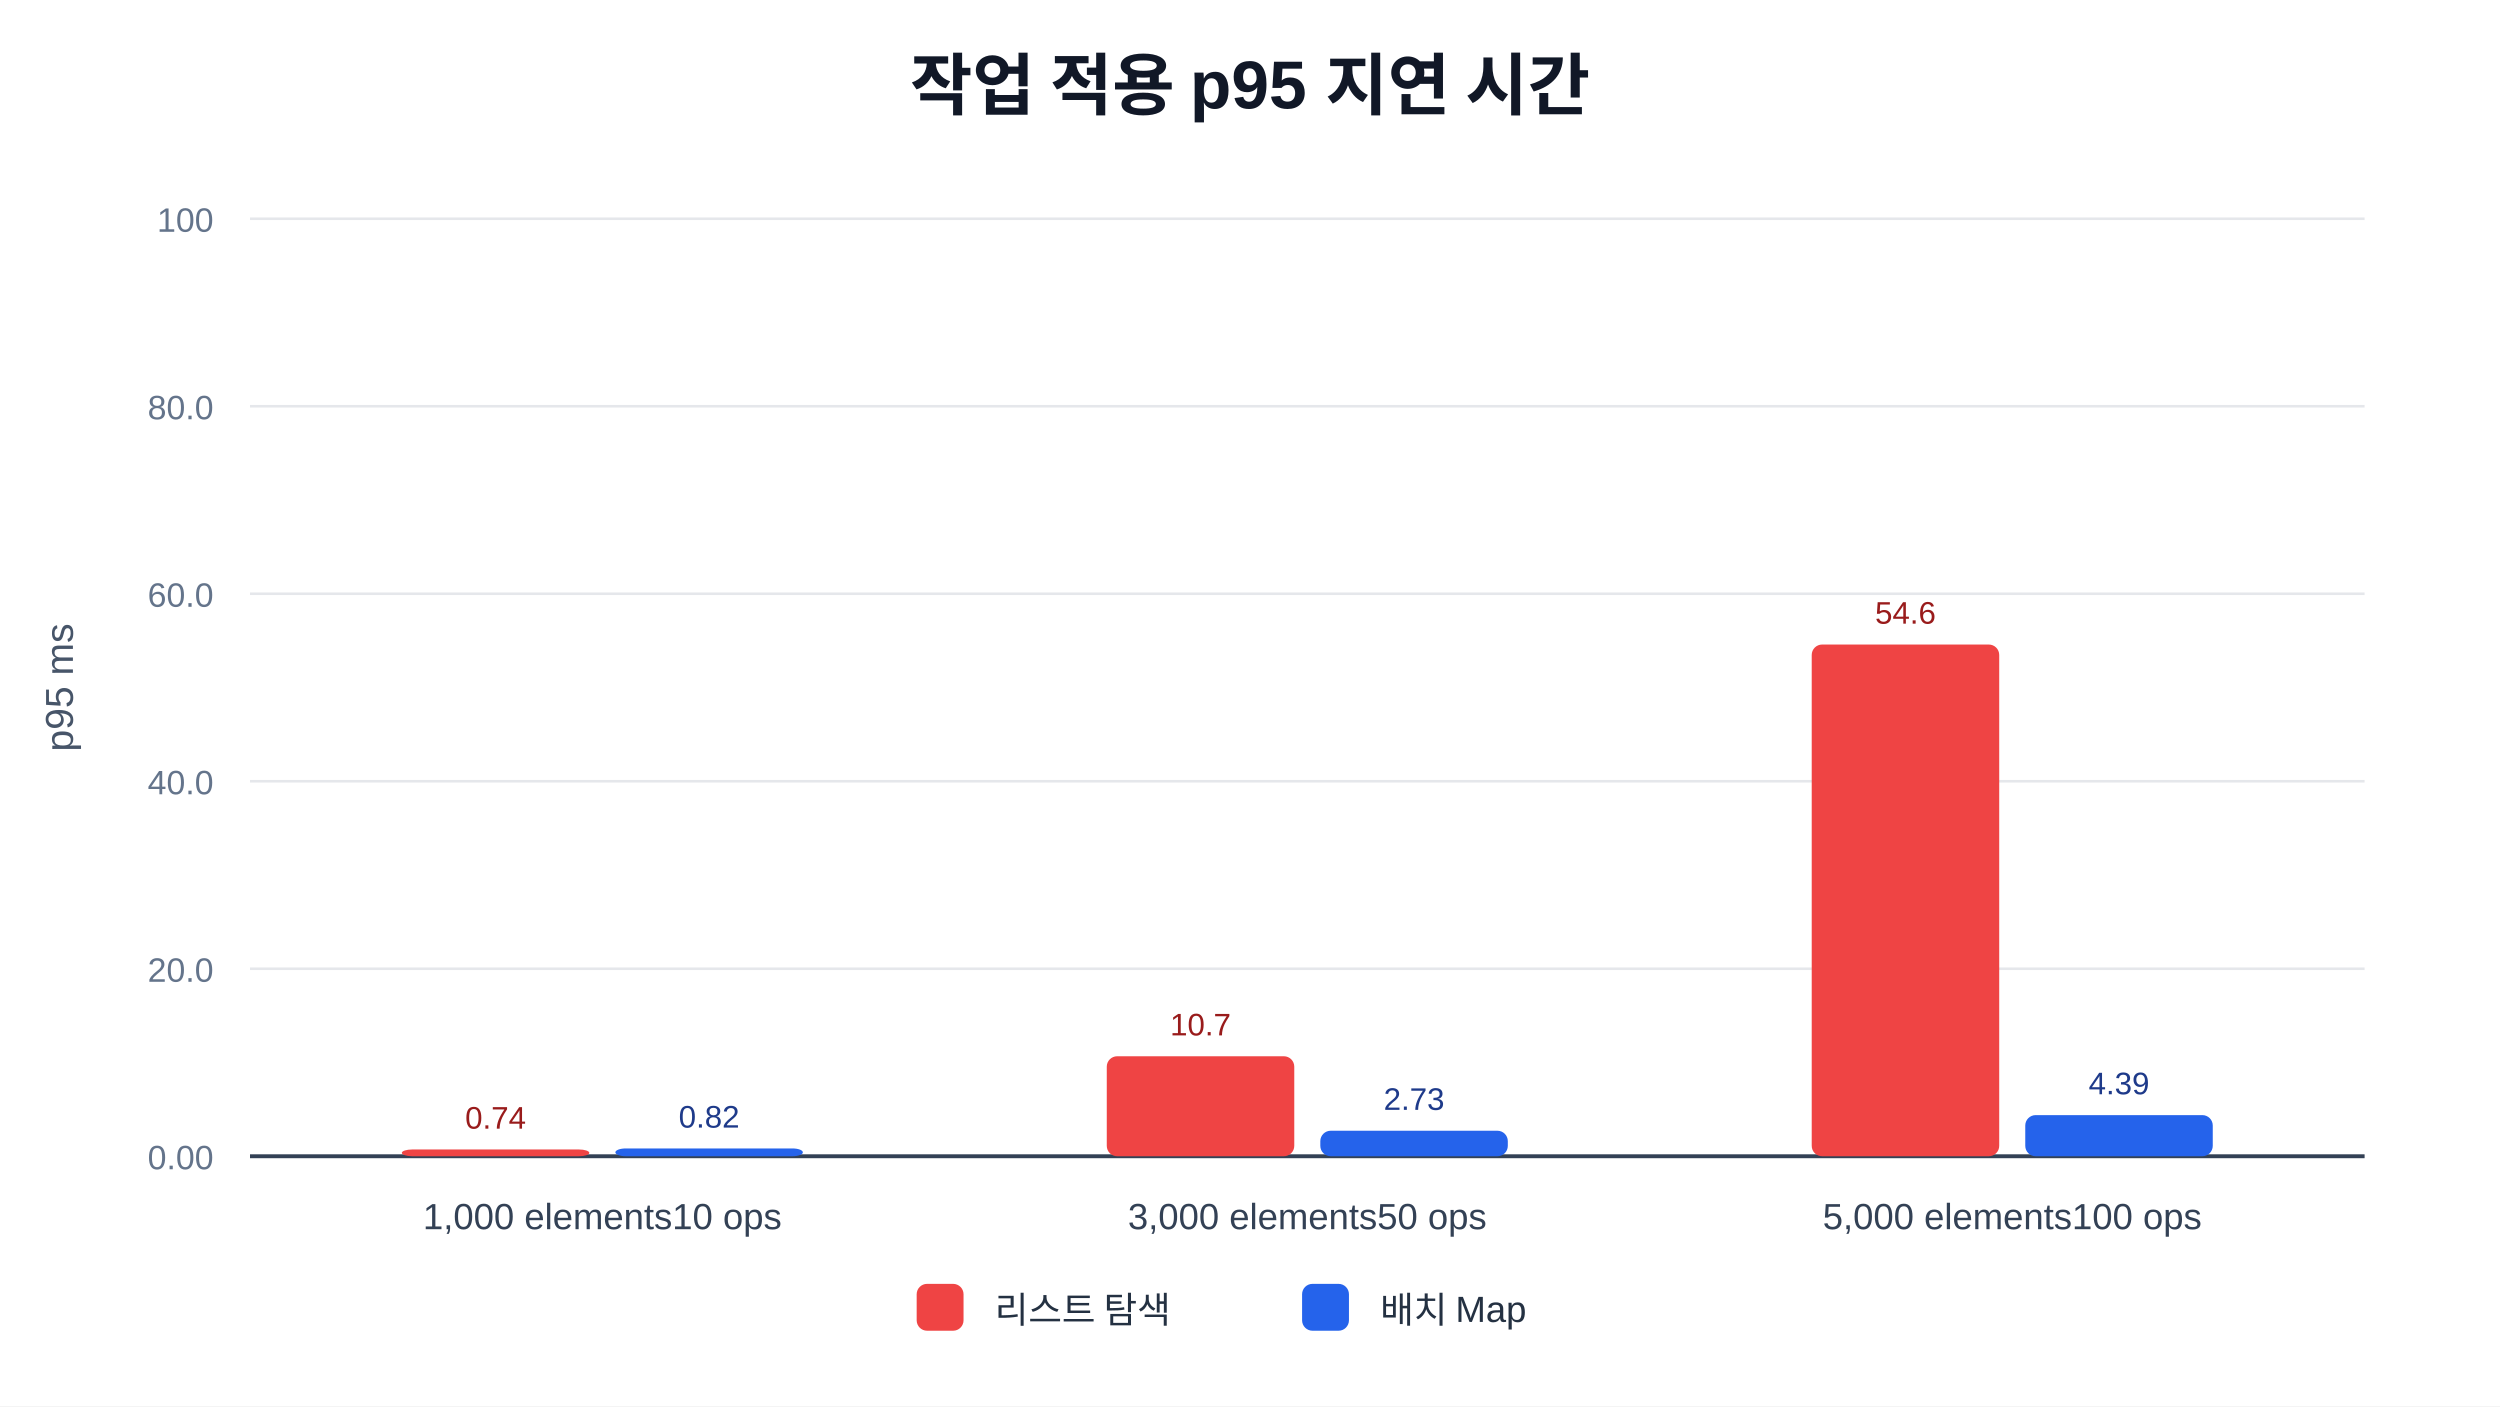
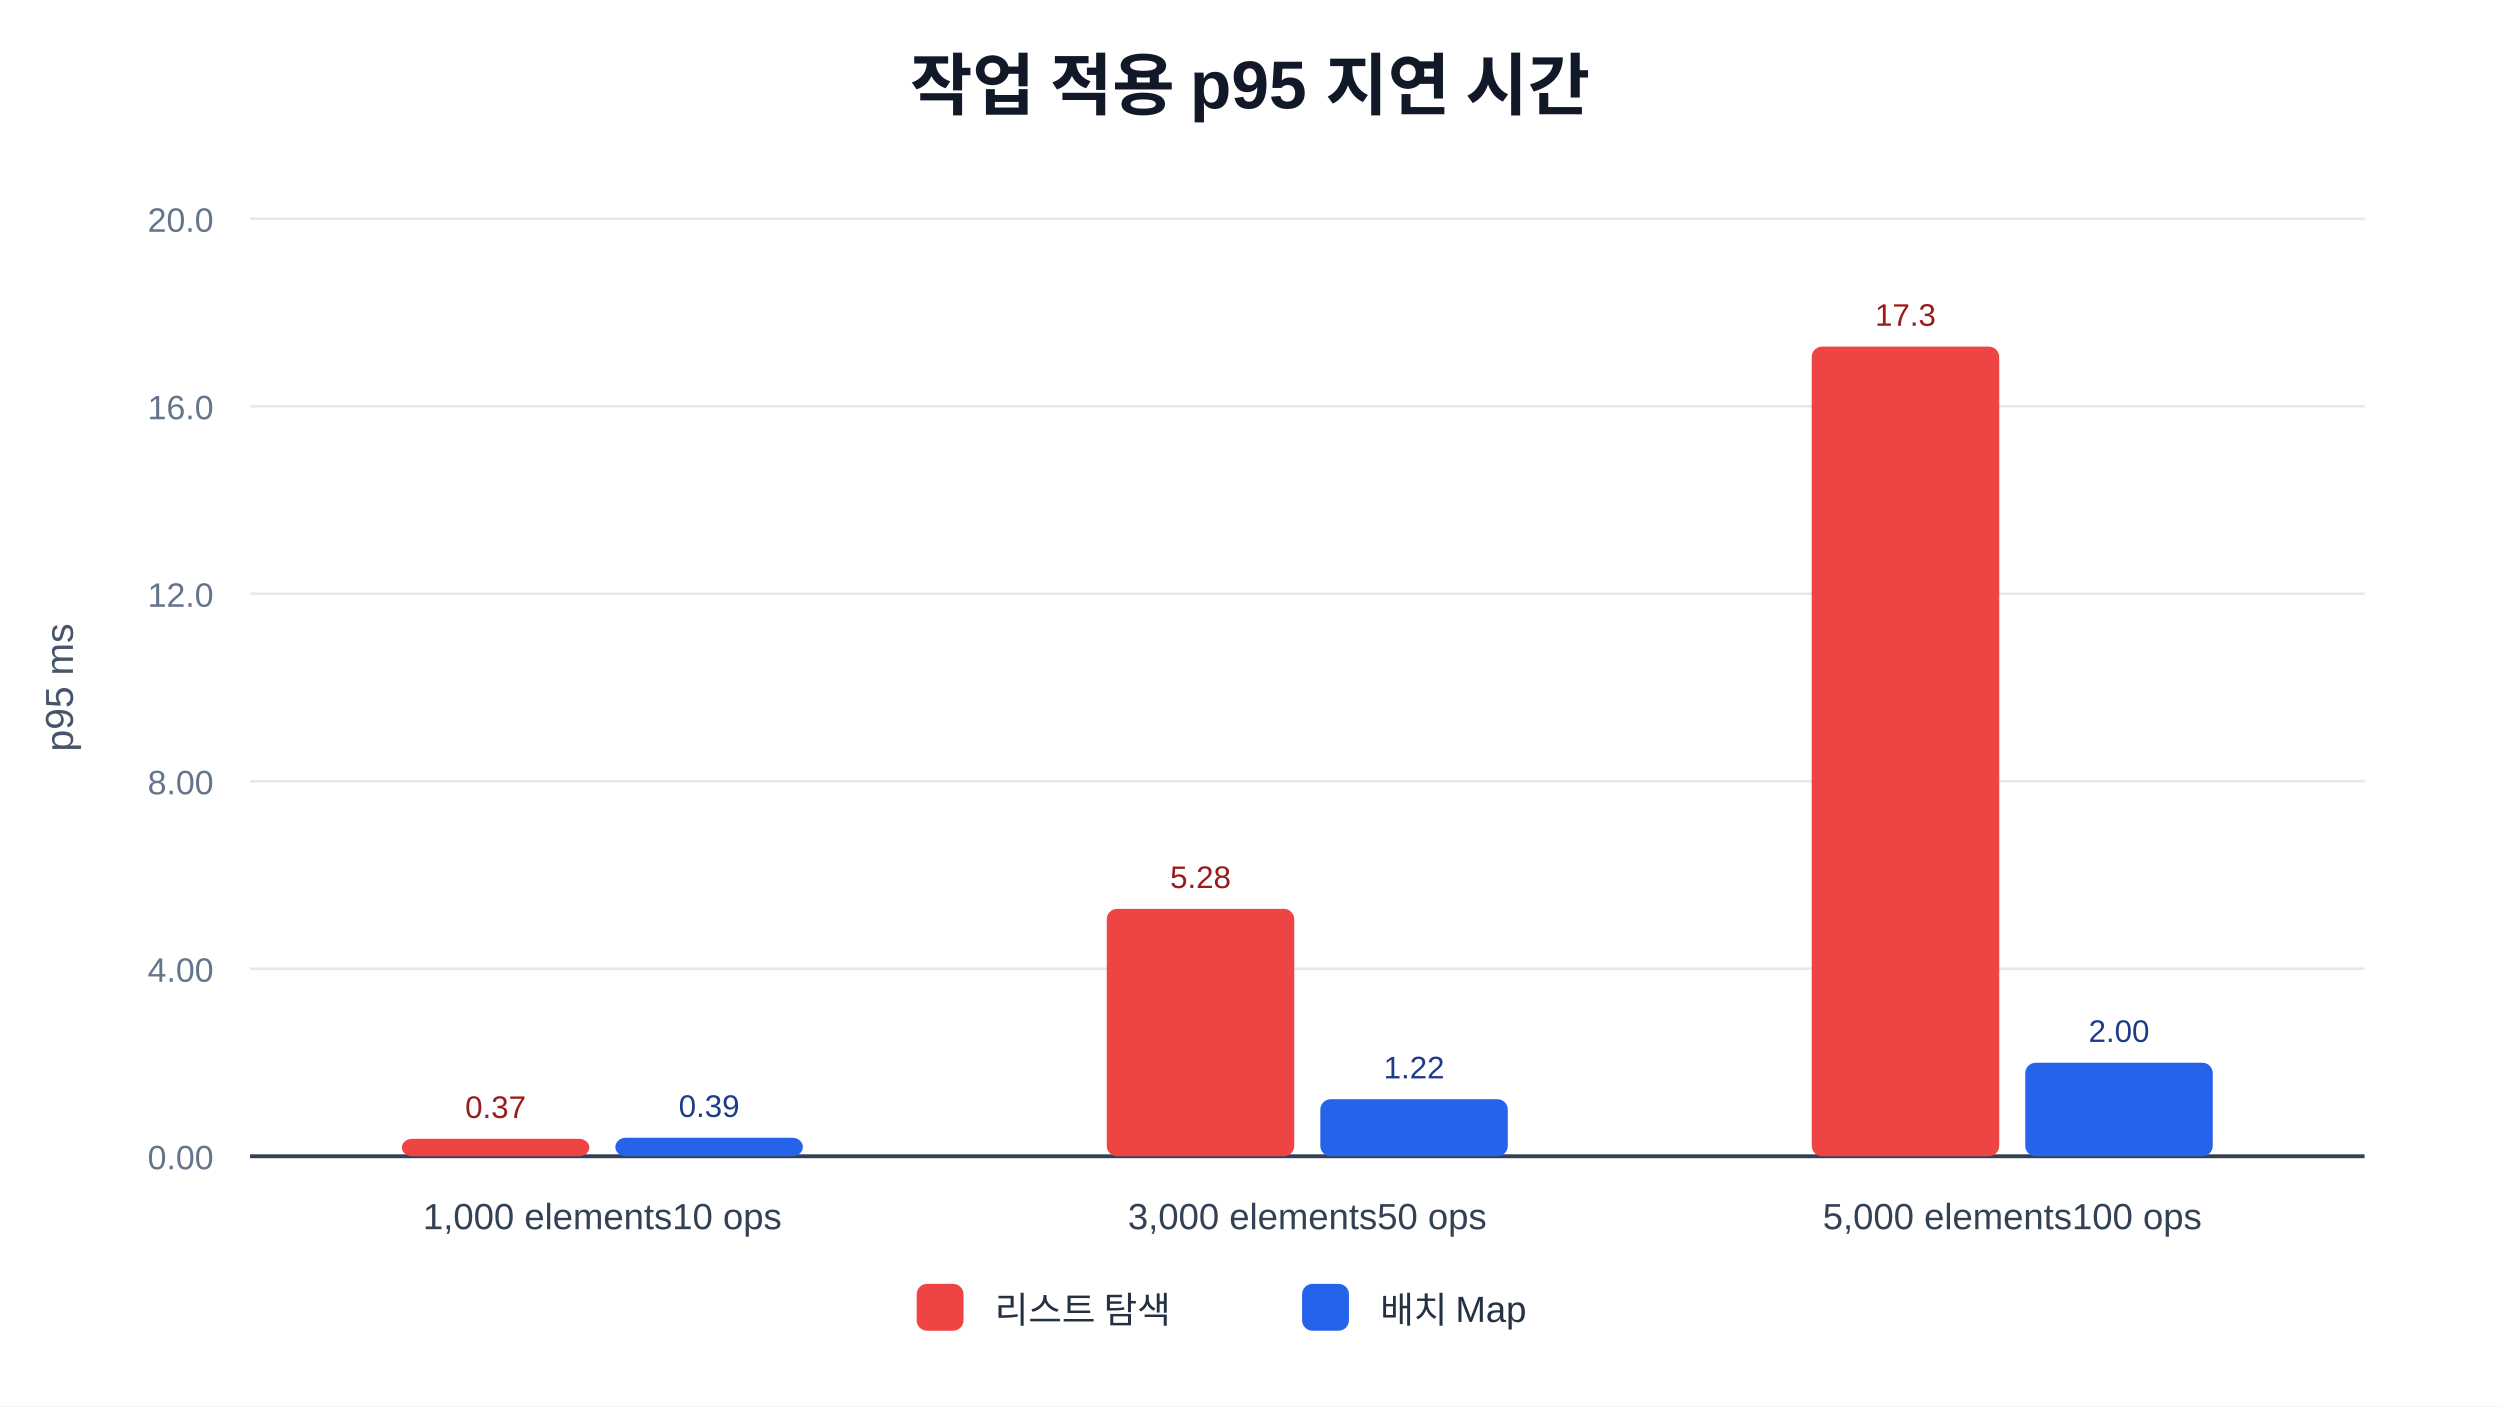
<svg xmlns="http://www.w3.org/2000/svg" width="960" height="540" viewBox="0 0 960 540">
  <rect width="100%" height="100%" fill="#ffffff" />
  <text x="480.0" y="42.0" text-anchor="middle" font-size="26" font-weight="700" fill="#111827" font-family="Arial, sans-serif">작업 적용 p95 지연 시간</text>
  <text transform="rotate(-90 28 264.0)" x="28.0" y="264.0" text-anchor="middle" font-size="15" font-weight="400" fill="#475569" font-family="Arial, sans-serif">p95 ms</text>
  <line x1="96" y1="444.0" x2="908" y2="444.0" stroke="#e5e7eb" stroke-width="1" />
  <text x="82.0" y="449.0" text-anchor="end" font-size="13" font-weight="400" fill="#64748b" font-family="Arial, sans-serif">0.00</text>
  <line x1="96" y1="372.0" x2="908" y2="372.0" stroke="#e5e7eb" stroke-width="1" />
-   <text x="82.0" y="377.0" text-anchor="end" font-size="13" font-weight="400" fill="#64748b" font-family="Arial, sans-serif">20.0</text>
+   <text x="82.0" y="377.0" text-anchor="end" font-size="13" font-weight="400" fill="#64748b" font-family="Arial, sans-serif">4.00</text>
  <line x1="96" y1="300.0" x2="908" y2="300.0" stroke="#e5e7eb" stroke-width="1" />
-   <text x="82.0" y="305.0" text-anchor="end" font-size="13" font-weight="400" fill="#64748b" font-family="Arial, sans-serif">40.0</text>
+   <text x="82.0" y="305.0" text-anchor="end" font-size="13" font-weight="400" fill="#64748b" font-family="Arial, sans-serif">8.00</text>
  <line x1="96" y1="228.0" x2="908" y2="228.0" stroke="#e5e7eb" stroke-width="1" />
-   <text x="82.0" y="233.0" text-anchor="end" font-size="13" font-weight="400" fill="#64748b" font-family="Arial, sans-serif">60.0</text>
+   <text x="82.0" y="233.0" text-anchor="end" font-size="13" font-weight="400" fill="#64748b" font-family="Arial, sans-serif">12.0</text>
  <line x1="96" y1="156.0" x2="908" y2="156.0" stroke="#e5e7eb" stroke-width="1" />
-   <text x="82.0" y="161.0" text-anchor="end" font-size="13" font-weight="400" fill="#64748b" font-family="Arial, sans-serif">80.0</text>
+   <text x="82.0" y="161.0" text-anchor="end" font-size="13" font-weight="400" fill="#64748b" font-family="Arial, sans-serif">16.0</text>
  <line x1="96" y1="84.0" x2="908" y2="84.0" stroke="#e5e7eb" stroke-width="1" />
-   <text x="82.0" y="89.0" text-anchor="end" font-size="13" font-weight="400" fill="#64748b" font-family="Arial, sans-serif">100</text>
+   <text x="82.0" y="89.0" text-anchor="end" font-size="13" font-weight="400" fill="#64748b" font-family="Arial, sans-serif">20.0</text>
  <line x1="96" y1="444" x2="908" y2="444" stroke="#334155" stroke-width="1.5" />
-   <rect x="154.3" y="441.4" width="72.0" height="2.6" rx="4" fill="#ef4444" />
-   <rect x="236.3" y="441.0" width="72.0" height="3.0" rx="4" fill="#2563eb" />
-   <text x="190.3" y="433.4" text-anchor="middle" font-size="12" font-weight="400" fill="#991b1b" font-family="Arial, sans-serif">0.74</text>
-   <text x="272.3" y="433.0" text-anchor="middle" font-size="12" font-weight="400" fill="#1e3a8a" font-family="Arial, sans-serif">0.82</text>
+   <rect x="154.3" y="437.3" width="72.0" height="6.7" rx="4" fill="#ef4444" />
+   <rect x="236.3" y="436.9" width="72.0" height="7.1" rx="4" fill="#2563eb" />
+   <text x="190.3" y="429.3" text-anchor="middle" font-size="12" font-weight="400" fill="#991b1b" font-family="Arial, sans-serif">0.37</text>
+   <text x="272.3" y="428.9" text-anchor="middle" font-size="12" font-weight="400" fill="#1e3a8a" font-family="Arial, sans-serif">0.39</text>
  <text x="231.3" y="472.0" text-anchor="middle" font-size="14" font-weight="400" fill="#334155" font-family="Arial, sans-serif">1,000 elements
10 ops</text>
-   <rect x="425.0" y="405.6" width="72.0" height="38.4" rx="4" fill="#ef4444" />
-   <rect x="507.0" y="434.2" width="72.0" height="9.8" rx="4" fill="#2563eb" />
-   <text x="461.0" y="397.6" text-anchor="middle" font-size="12" font-weight="400" fill="#991b1b" font-family="Arial, sans-serif">10.7</text>
-   <text x="543.0" y="426.2" text-anchor="middle" font-size="12" font-weight="400" fill="#1e3a8a" font-family="Arial, sans-serif">2.73</text>
+   <rect x="425.0" y="349.0" width="72.0" height="95.0" rx="4" fill="#ef4444" />
+   <rect x="507.0" y="422.1" width="72.0" height="21.9" rx="4" fill="#2563eb" />
+   <text x="461.0" y="341.0" text-anchor="middle" font-size="12" font-weight="400" fill="#991b1b" font-family="Arial, sans-serif">5.28</text>
+   <text x="543.0" y="414.1" text-anchor="middle" font-size="12" font-weight="400" fill="#1e3a8a" font-family="Arial, sans-serif">1.22</text>
  <text x="502.0" y="472.0" text-anchor="middle" font-size="14" font-weight="400" fill="#334155" font-family="Arial, sans-serif">3,000 elements
50 ops</text>
-   <rect x="695.7" y="247.5" width="72.0" height="196.5" rx="4" fill="#ef4444" />
-   <rect x="777.7" y="428.2" width="72.0" height="15.8" rx="4" fill="#2563eb" />
-   <text x="731.7" y="239.5" text-anchor="middle" font-size="12" font-weight="400" fill="#991b1b" font-family="Arial, sans-serif">54.6</text>
-   <text x="813.7" y="420.2" text-anchor="middle" font-size="12" font-weight="400" fill="#1e3a8a" font-family="Arial, sans-serif">4.39</text>
+   <rect x="695.7" y="133.1" width="72.0" height="310.9" rx="4" fill="#ef4444" />
+   <rect x="777.7" y="408.1" width="72.0" height="35.9" rx="4" fill="#2563eb" />
+   <text x="731.7" y="125.1" text-anchor="middle" font-size="12" font-weight="400" fill="#991b1b" font-family="Arial, sans-serif">17.3</text>
+   <text x="813.7" y="400.1" text-anchor="middle" font-size="12" font-weight="400" fill="#1e3a8a" font-family="Arial, sans-serif">2.00</text>
  <text x="772.7" y="472.0" text-anchor="middle" font-size="14" font-weight="400" fill="#334155" font-family="Arial, sans-serif">5,000 elements
100 ops</text>
  <rect x="352.0" y="493" width="18" height="18" rx="4" fill="#ef4444" />
  <text x="382.0" y="508.0" text-anchor="start" font-size="14" font-weight="400" fill="#243142" font-family="Arial, sans-serif">리스트 탐색</text>
  <rect x="500.0" y="493" width="18" height="18" rx="4" fill="#2563eb" />
  <text x="530.0" y="508.0" text-anchor="start" font-size="14" font-weight="400" fill="#243142" font-family="Arial, sans-serif">배치 Map</text>
</svg>
